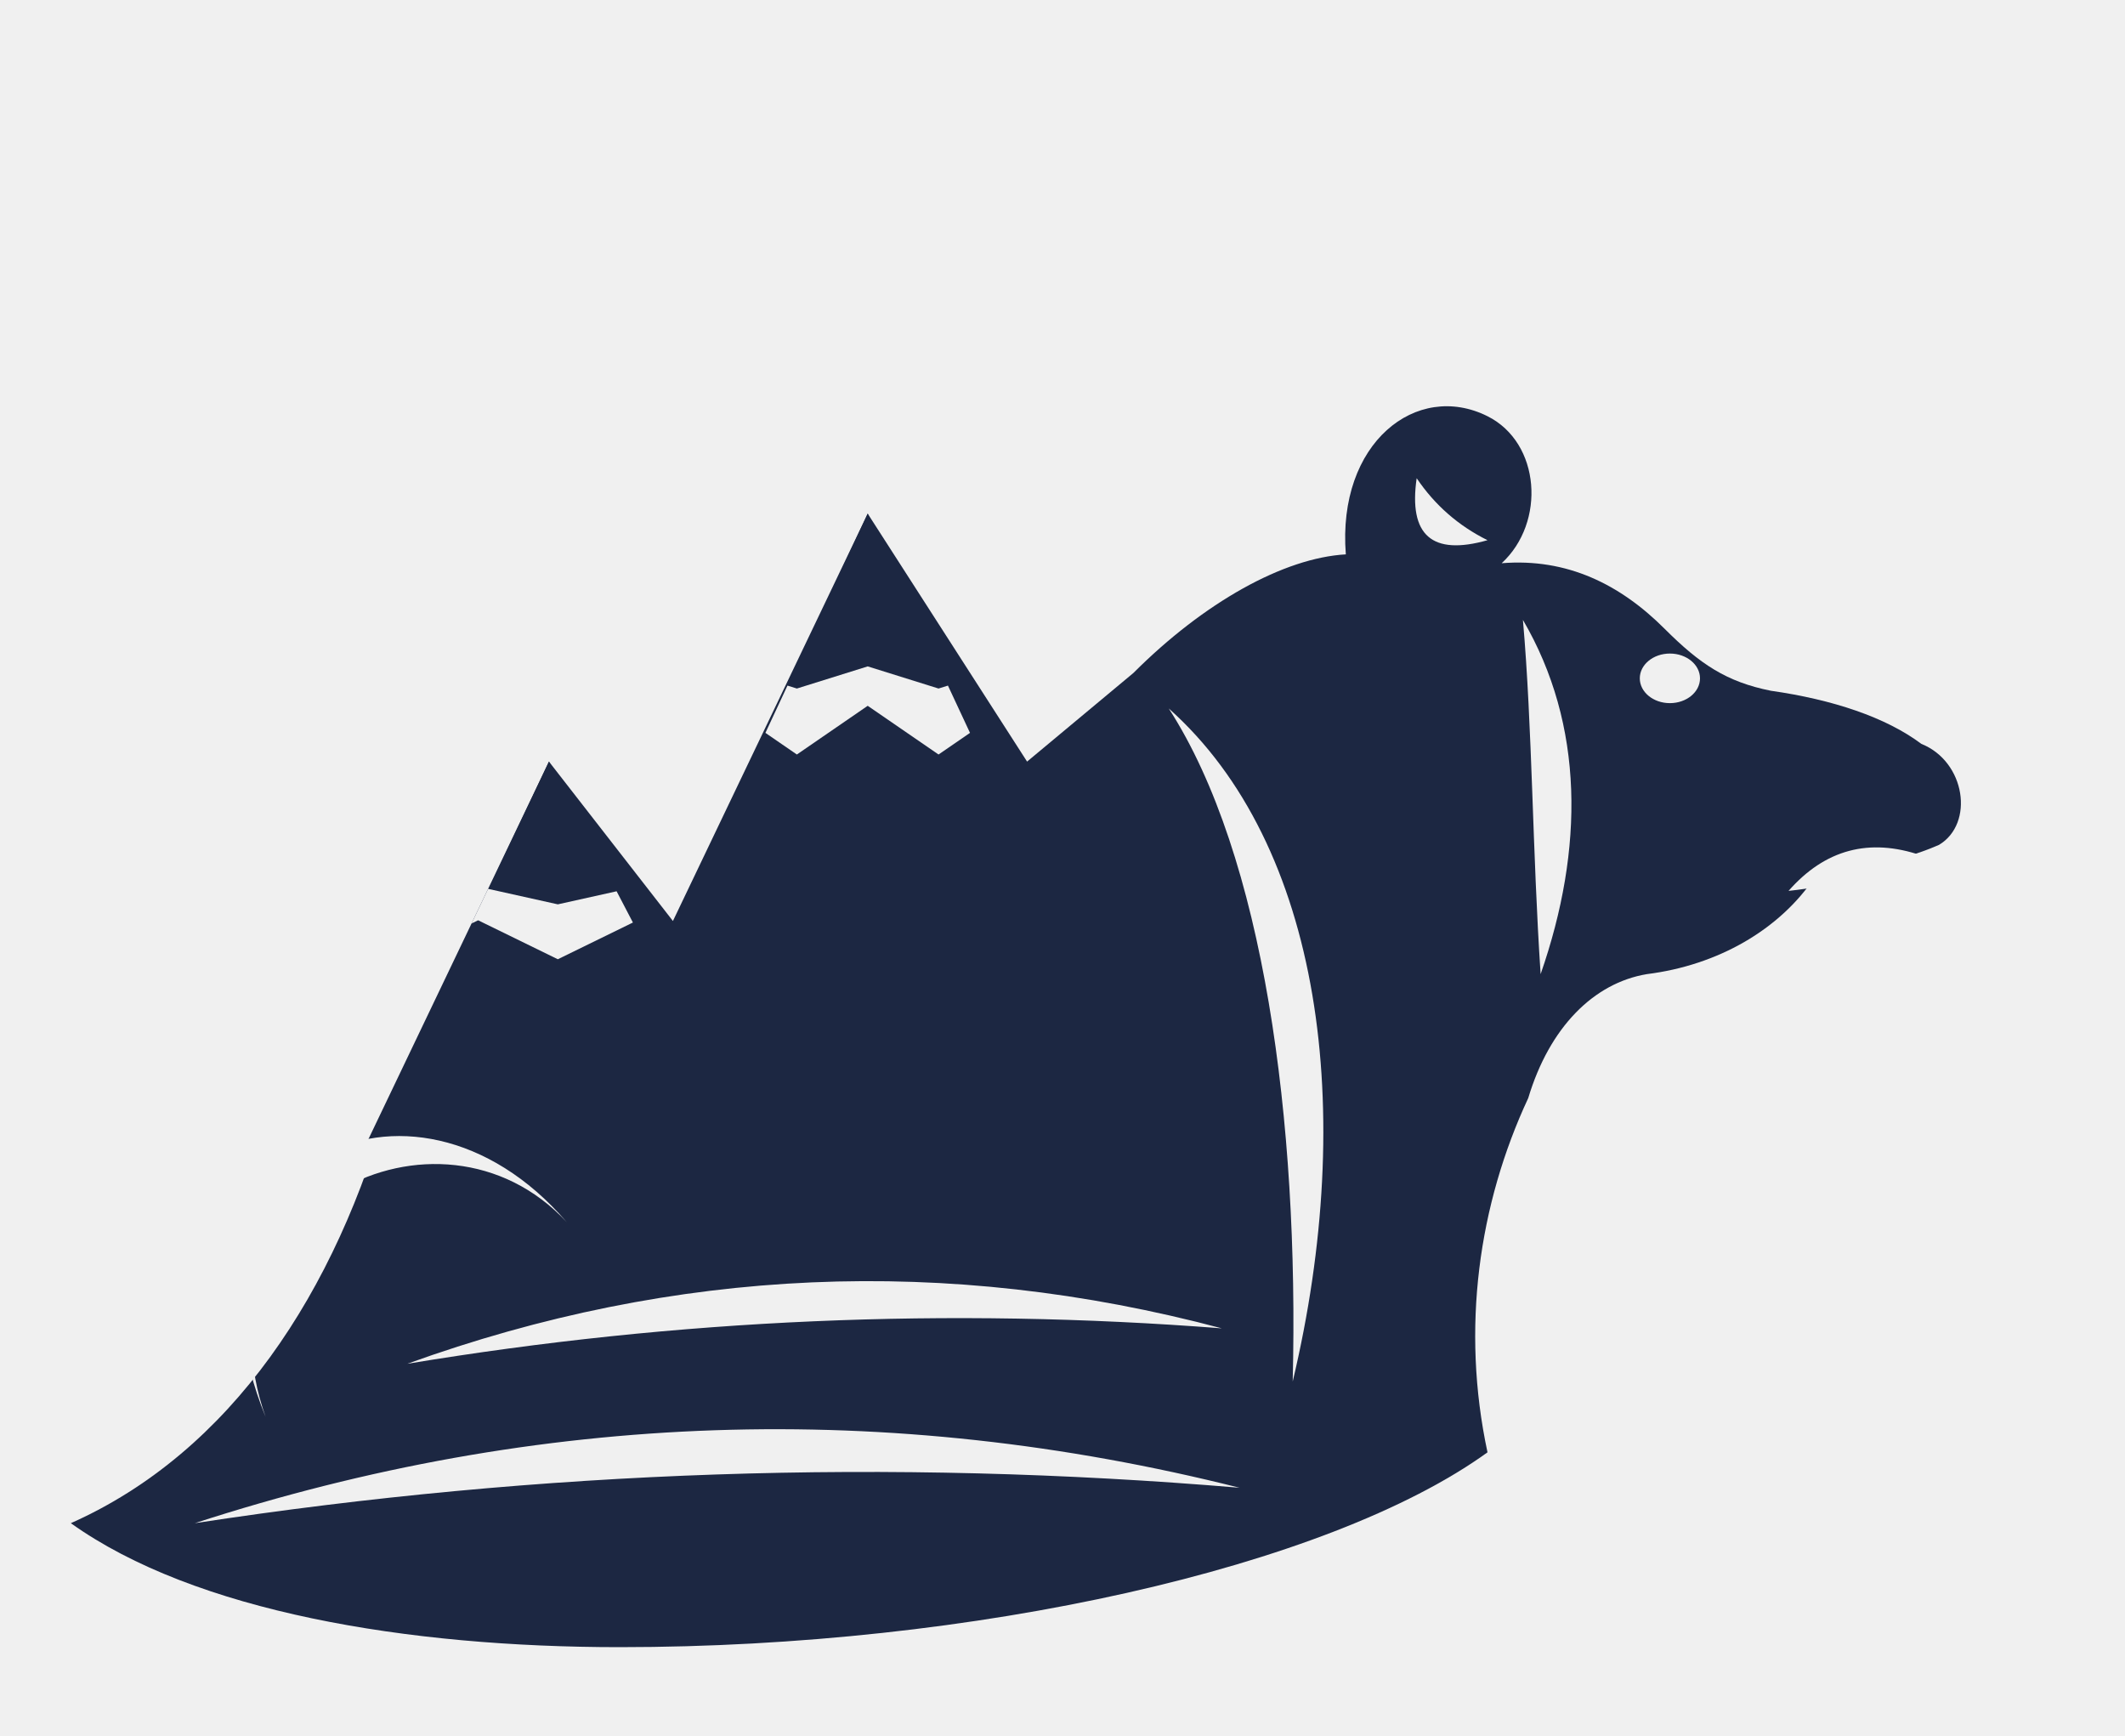
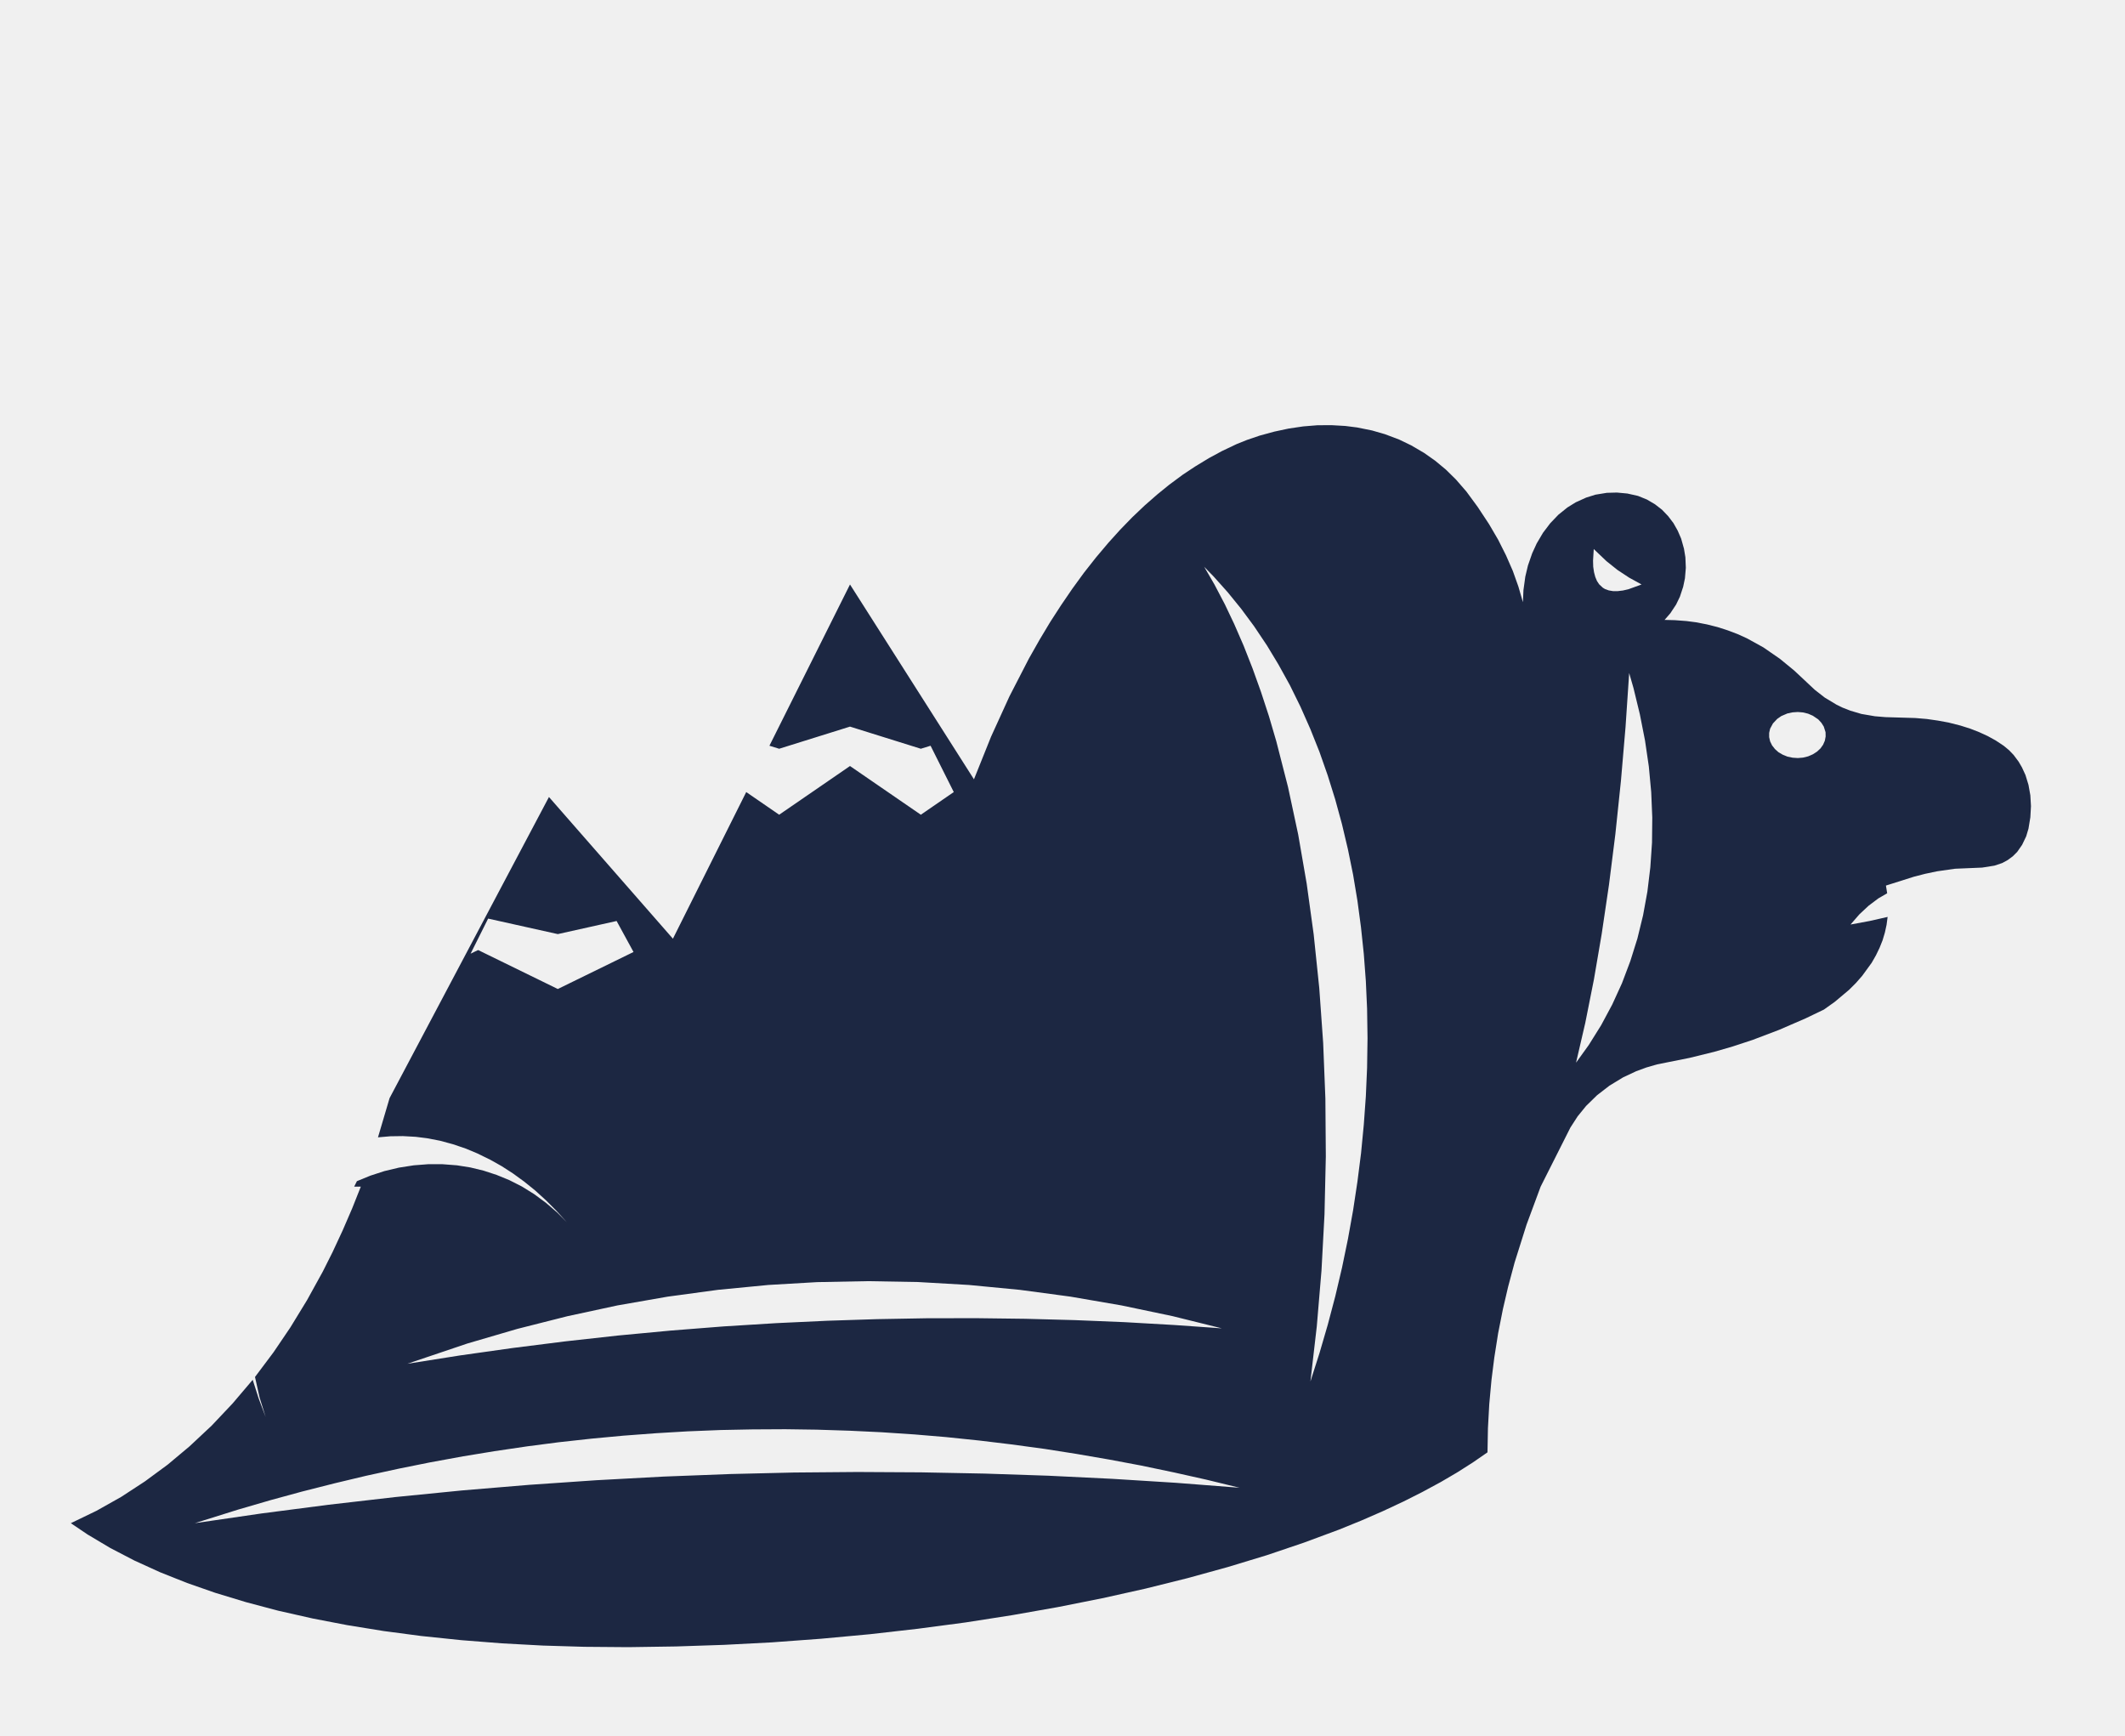
<svg xmlns="http://www.w3.org/2000/svg" viewBox="0 0 240 196" width="720" height="588">
-   <defs>
-     <clipPath id="s_m2_1">
-       <path d="M62,86 L40,132 L86,132 Z" />
-     </clipPath>
-     <clipPath id="s_m2_2">
-       <path d="M98,58 L70,118 L126,118 Z" />
-     </clipPath>
-     <mask id="ink" maskUnits="userSpaceOnUse" x="0" y="0" width="240" height="196">
-       <path d="M8,172 C26,164 38,146 44,124 L62,86 L76,104 L98,58 L116,86 L128,76 C136,68 145,63 152,62.6 C151,50 160,43 168,47 C174,50 174.6,59 169.6,63.6 C177,63 183,66 188,71 C192,75 195,77 200,78 C207,79 213,81 217,84 C222,86 223,93 219,95.4 C214,97.6 209,98 205,99 C201,105 194,109 186,110 C180,111 175,116 172.6,124 C167,136 165,150 168,164 C150,177 110,186 70,186 C46,186 22,182 8,172 Z" fill="#fff" />
-       <path d="M62,86 L40,132 L86,132 Z" fill="#fff" />
-       <g clip-path="url(#s_m2_1)">
-         <path d="M36,100.12 L45,102.12 L54,100.12 L63,102.12 L72,100.12 L81,102.12 L90,100.12 L90,103.92 L81,108.32 L72,103.92 L63,108.32 L54,103.92 L45,108.32 L36,103.92 Z" fill="#000" />
-       </g>
-       <path d="M98,58 L70,118 L126,118 Z" fill="#fff" />
-       <g clip-path="url(#s_m2_2)">
-         <path d="M66,75.25 L74,77.75 L82,75.25 L90,77.75 L98,75.25 L106,77.75 L114,75.25 L122,77.75 L130,75.25 L130,79.7 L122,85.2 L114,79.7 L106,85.2 L98,79.7 L90,85.2 L82,79.7 L74,85.2 L66,79.7 Z" fill="#000" />
-       </g>
-       <path d="M132,80 C149.28,95.4 153.28,125.4 146,156 C146.72,126.6 142.72,96.6 132,80 Z" fill="#000" />
-       <path d="M172,70 C178.93,81.85 178.93,95.85 174,110 C173.07,96.15 173.07,82.15 172,70 Z" fill="#000" />
-       <path d="M22,172 C60.95,159.34 100.28,158.01 140,168 C100.51,164.67 61.18,166 22,172 Z" fill="#000" />
-       <path d="M46,154 C76.25,143.08 106.92,141.74 138,150 C107.17,147.6 76.5,148.94 46,154 Z" fill="#000" />
-       <path d="M30,160 C18.41,131.54 46.41,117.54 64,138 C49.59,122.46 21.59,136.46 30,160 Z" fill="#000" />
-       <ellipse cx="188.6" cy="76.6" rx="3.4" ry="2.8" fill="#000" />
-       <path d="M217,96.6 C212.21,98.71 207.21,100.04 202,100.6 C206.11,95.92 211.11,94.58 217,96.6 Z" fill="#000" />
-       <path d="M160,54 C162.05,57.04 164.72,59.37 168,61 C161.73,62.78 159.07,60.45 160,54 Z" fill="#000" />
-     </mask>
-   </defs>
-   <rect width="240" height="196" fill="#1c2742" mask="url(#ink)" />
+   <path fill="#1c2742" fill-rule="evenodd" d="M9.88,173.27L12.45,174.8 15.18,176.22 18.08,177.54 21.12,178.75 24.3,179.86 27.79,180.92 31.41,181.88 35.35,182.77 39.2,183.51 43.34,184.18 47.58,184.74 52.1,185.21 56.69,185.57 61.32,185.82 65.99,185.96 70.94,186 76.36,185.92 81.77,185.74 87.15,185.46 92.72,185.05 98.23,184.54 103.68,183.92 109.04,183.21 114.3,182.39 119.45,181.48 124.48,180.48 129.37,179.39 134.11,178.21 138.68,176.95 143.06,175.62 147.26,174.2 151.25,172.72 153.78,171.69 156.21,170.63 158.54,169.54 160.62,168.49 162.73,167.35 164.59,166.26 166.35,165.14 168,164 168.05,161.27 168.2,158.55 168.45,155.82 168.77,153.29 169.2,150.56 169.74,147.83 170.33,145.3 171.06,142.57 172.41,138.29 174,134 177.36,127.33 178.18,126.06 179.14,124.88 180.38,123.67 181.78,122.59 183.31,121.66 184.78,120.97 185.95,120.54 187.16,120.19 190.81,119.46 193.62,118.77 195.69,118.17 197.94,117.43 200.94,116.29 203.94,114.99 206,114 207.22,113.13 208.84,111.77 209.62,110.99 210.32,110.19 211.39,108.72 211.87,107.88 212.28,107.03 212.62,106.18 212.88,105.31 213.07,104.44 213.19,103.54 211.16,104 209,104.4 210,103.25 211.05,102.27 212.14,101.45 213.14,100.87 213,100 216.16,99 217.44,98.67 218.77,98.39 220.8,98.1 223.87,97.97 225.25,97.75 226.12,97.46 226.75,97.12 227.32,96.7 227.83,96.19 228.38,95.4 228.84,94.44 229.1,93.57 229.31,92.29 229.38,91.03 229.31,89.81 229.1,88.63 228.76,87.52 228.36,86.65 227.98,86 227.42,85.25 226.9,84.71 226.31,84.22 225.42,83.63 224.5,83.12 223.52,82.67 222.49,82.27 221.41,81.93 220.07,81.59 218.87,81.37 217.62,81.19 216.31,81.08 212.95,80.98 211.75,80.88 210.23,80.62 208.98,80.25 208.11,79.91 207.43,79.58 206.1,78.78 204.97,77.9 202.63,75.71 201.02,74.39 199.15,73.1 197.3,72.08 196.24,71.6 195.13,71.18 193.98,70.81 192.79,70.51 191.55,70.27 190.48,70.13 189.15,70.03 188,70 188.65,69.25 189.3,68.27 189.73,67.38 190.1,66.26 190.3,65.3 190.4,64.12 190.35,62.93 190.19,61.96 189.87,60.82 189.48,59.92 189,59.07 188.4,58.28 187.71,57.56 186.91,56.94 186.01,56.41 185,56 183.8,55.73 182.62,55.62 181.48,55.65 180.19,55.86 179.14,56.19 177.97,56.72 177.03,57.3 176.01,58.12 175.09,59.08 174.27,60.16 173.56,61.36 173.05,62.47 172.57,63.85 172.27,65.11 172.06,66.64 172,68 171.49,66.24 170.86,64.47 170.09,62.71 169.2,60.94 168.17,59.18 166.89,57.24 165.62,55.51 164.43,54.14 163.3,53.03 162.11,52.04 160.85,51.15 159.38,50.29 158.01,49.63 156.42,49.03 154.96,48.61 153.28,48.27 151.94,48.1 150.38,48.01 148.79,48.02 147.19,48.15 145.56,48.39 143.92,48.74 142.27,49.19 140.83,49.68 139.66,50.15 138,50.94 136.54,51.73 134.96,52.69 133.56,53.62 132.05,54.74 130.72,55.82 129.28,57.08 127.88,58.41 126.52,59.81 125.2,61.27 123.79,62.94 122.42,64.68 121.11,66.48 119.84,68.34 118.61,70.24 117.44,72.19 116.21,74.36 114.01,78.63 111.93,83.19 110,88 96,66 86.9,84.21 88,84.55 96,82.05 104,84.55 105.1,84.21 107.72,89.44 104,92 96,86.5 88,92 84.28,89.44 76,106 62,90 44,124 42.69,128.43 44.09,128.31 45.5,128.29 46.94,128.37 48.22,128.53 49.68,128.81 51.16,129.21 52.63,129.71 53.92,130.25 55.39,130.97 56.67,131.69 57.94,132.51 59.19,133.42 60.43,134.42 61.64,135.52 62.83,136.71 64,138 62.93,136.92 61.64,135.81 60.31,134.83 58.94,133.98 57.52,133.26 56.08,132.67 54.61,132.19 53.12,131.83 51.61,131.59 49.92,131.46 48.41,131.46 46.73,131.59 45.06,131.85 43.42,132.24 41.82,132.76 40.31,133.38 40,134 40.75,134 39.78,136.44 38.7,138.94 37.56,141.39 36.45,143.6 34.68,146.81 32.79,149.9 30.9,152.69 28.8,155.49 29.32,157.82 30,160 29.21,157.9 28.54,155.81 26.28,158.47 23.91,160.98 21.41,163.32 18.95,165.38 16.37,167.28 13.69,169.03 10.9,170.6 8,172ZM206.1,83.64L205.9,84.1 205.6,84.52 205.21,84.88 204.74,85.18 204.21,85.41 203.64,85.55 203.05,85.6 202.46,85.56 201.88,85.44 201.34,85.22 200.86,84.94 200.46,84.58 200.14,84.17 199.92,83.72 199.81,83.24 199.81,82.76 199.92,82.28 200.24,81.69 200.72,81.18 201.18,80.86 201.88,80.56 202.46,80.44 203.05,80.4 203.64,80.45 204.21,80.59 204.74,80.82 205.35,81.23 205.71,81.62 205.98,82.05 206.18,82.68 206.19,83.16ZM184.49,77.7L185.21,80.67 185.79,83.62 186.22,86.55 186.49,89.45 186.61,92.32 186.58,95.15 186.39,97.94 186.06,100.67 185.57,103.36 184.93,105.98 184.13,108.53 183.19,111.02 182.09,113.43 180.84,115.76 179.44,118 178,120 179.04,115.52 180.02,110.6 180.9,105.45 181.72,99.91 182.44,94.2 183.07,88.18 183.59,82.1 184,76ZM180,62L181.44,63.37 182.68,64.36 184,65.23 185.4,66 183.94,66.53 183.3,66.68 182.71,66.75 182.18,66.75 181.7,66.67 181.28,66.52 181.03,66.37 180.61,65.98 180.36,65.6 180.17,65.14 180.03,64.61 179.94,64 179.92,63.31ZM137.07,65.1L138.67,66.89 140.19,68.76 141.64,70.72 143.1,72.9 144.38,75.02 145.68,77.37 146.88,79.81 147.99,82.32 149.02,84.9 149.95,87.55 150.8,90.27 151.56,93.05 152.23,95.88 152.82,98.77 153.31,101.71 153.71,104.7 154.03,107.73 154.26,110.79 154.4,113.89 154.45,117.23 154.4,120.6 154.26,123.79 154.03,126.99 153.72,130.21 153.31,133.43 152.82,136.67 152.24,139.9 151.57,143.14 150.81,146.37 149.96,149.59 149.02,152.81 148,156 148.72,149.77 149.25,143.48 149.59,137.14 149.74,130.58 149.69,124.04 149.44,117.77 149,111.58 148.37,105.52 147.58,99.79 146.62,94.24 145.47,88.87 144.15,83.72 143.32,80.89 142.42,78.14 141.47,75.49 140.46,72.92 139.39,70.46 138.34,68.25 137.16,66 136,64ZM22,172L26.88,170.47 30.59,169.39 34.11,168.43 37.82,167.49 41.34,166.65 45.06,165.84 48.59,165.13 52.31,164.45 55.84,163.87 59.57,163.32 63.11,162.86 66.84,162.45 70.38,162.12 74.12,161.84 77.66,161.63 81.4,161.48 84.95,161.41 88.69,161.39 92.25,161.44 96,161.56 99.55,161.73 103.31,161.98 106.87,162.28 110.63,162.67 114.19,163.1 117.96,163.61 121.53,164.17 125.3,164.82 128.87,165.49 132.64,166.28 136.22,167.08 140,168 132.8,167.44 125.6,166.99 118.4,166.64 111.21,166.4 104.02,166.26 96.84,166.22 89.66,166.28 82.48,166.45 74.91,166.74 67.34,167.15 59.77,167.67 52.21,168.3 44.65,169.05 37.1,169.92 29.55,170.9ZM46,154L52.79,151.71 58.43,150.06 64.08,148.63 69.74,147.41 75.41,146.42 81.09,145.65 86.78,145.1 92.28,144.78 97.99,144.67 103.7,144.77 109.43,145.1 115.16,145.65 120.91,146.42 126.66,147.41 132.43,148.62 138,150 132.6,149.62 127,149.3 121.4,149.07 115.81,148.92 110.22,148.85 104.63,148.86 99.05,148.96 93.47,149.14 87.7,149.41 81.73,149.78 75.76,150.25 69.8,150.81 63.84,151.47 57.89,152.22 51.94,153.06ZM53.15,107.69L55.13,103.73 63,105.48 69.64,104 71.55,107.5 63,111.68 54,107.28Z" />
</svg>
